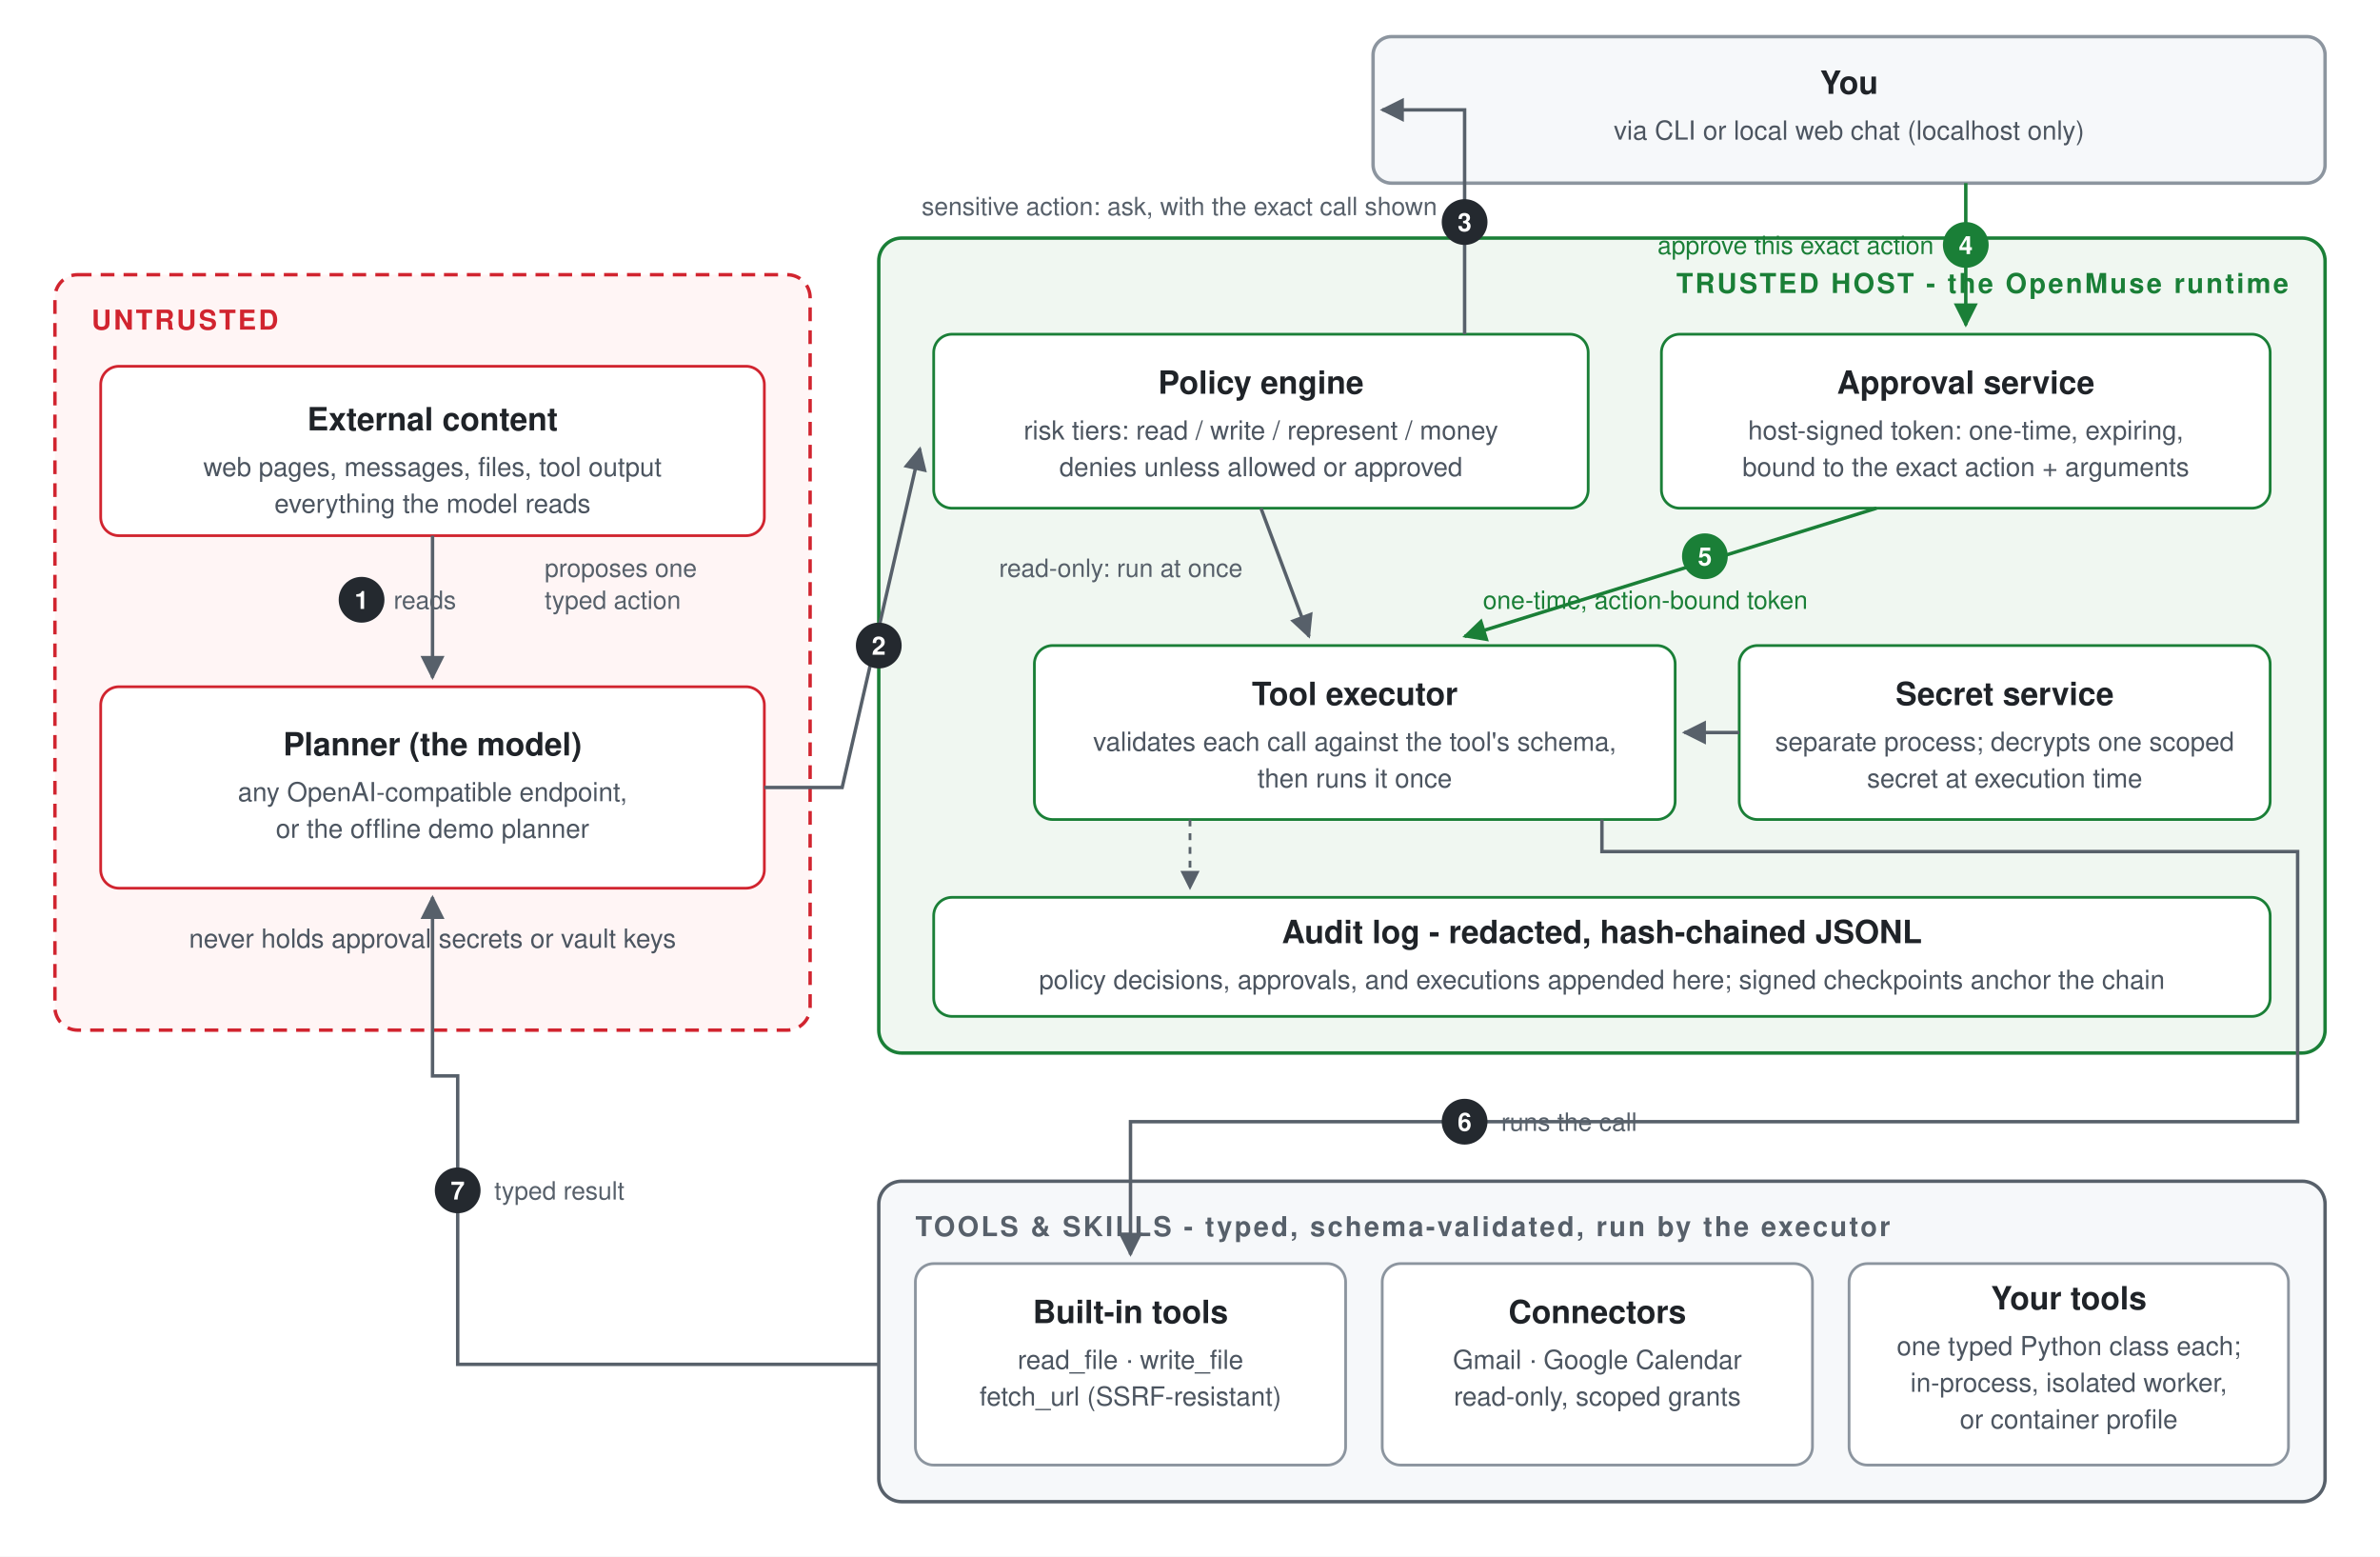
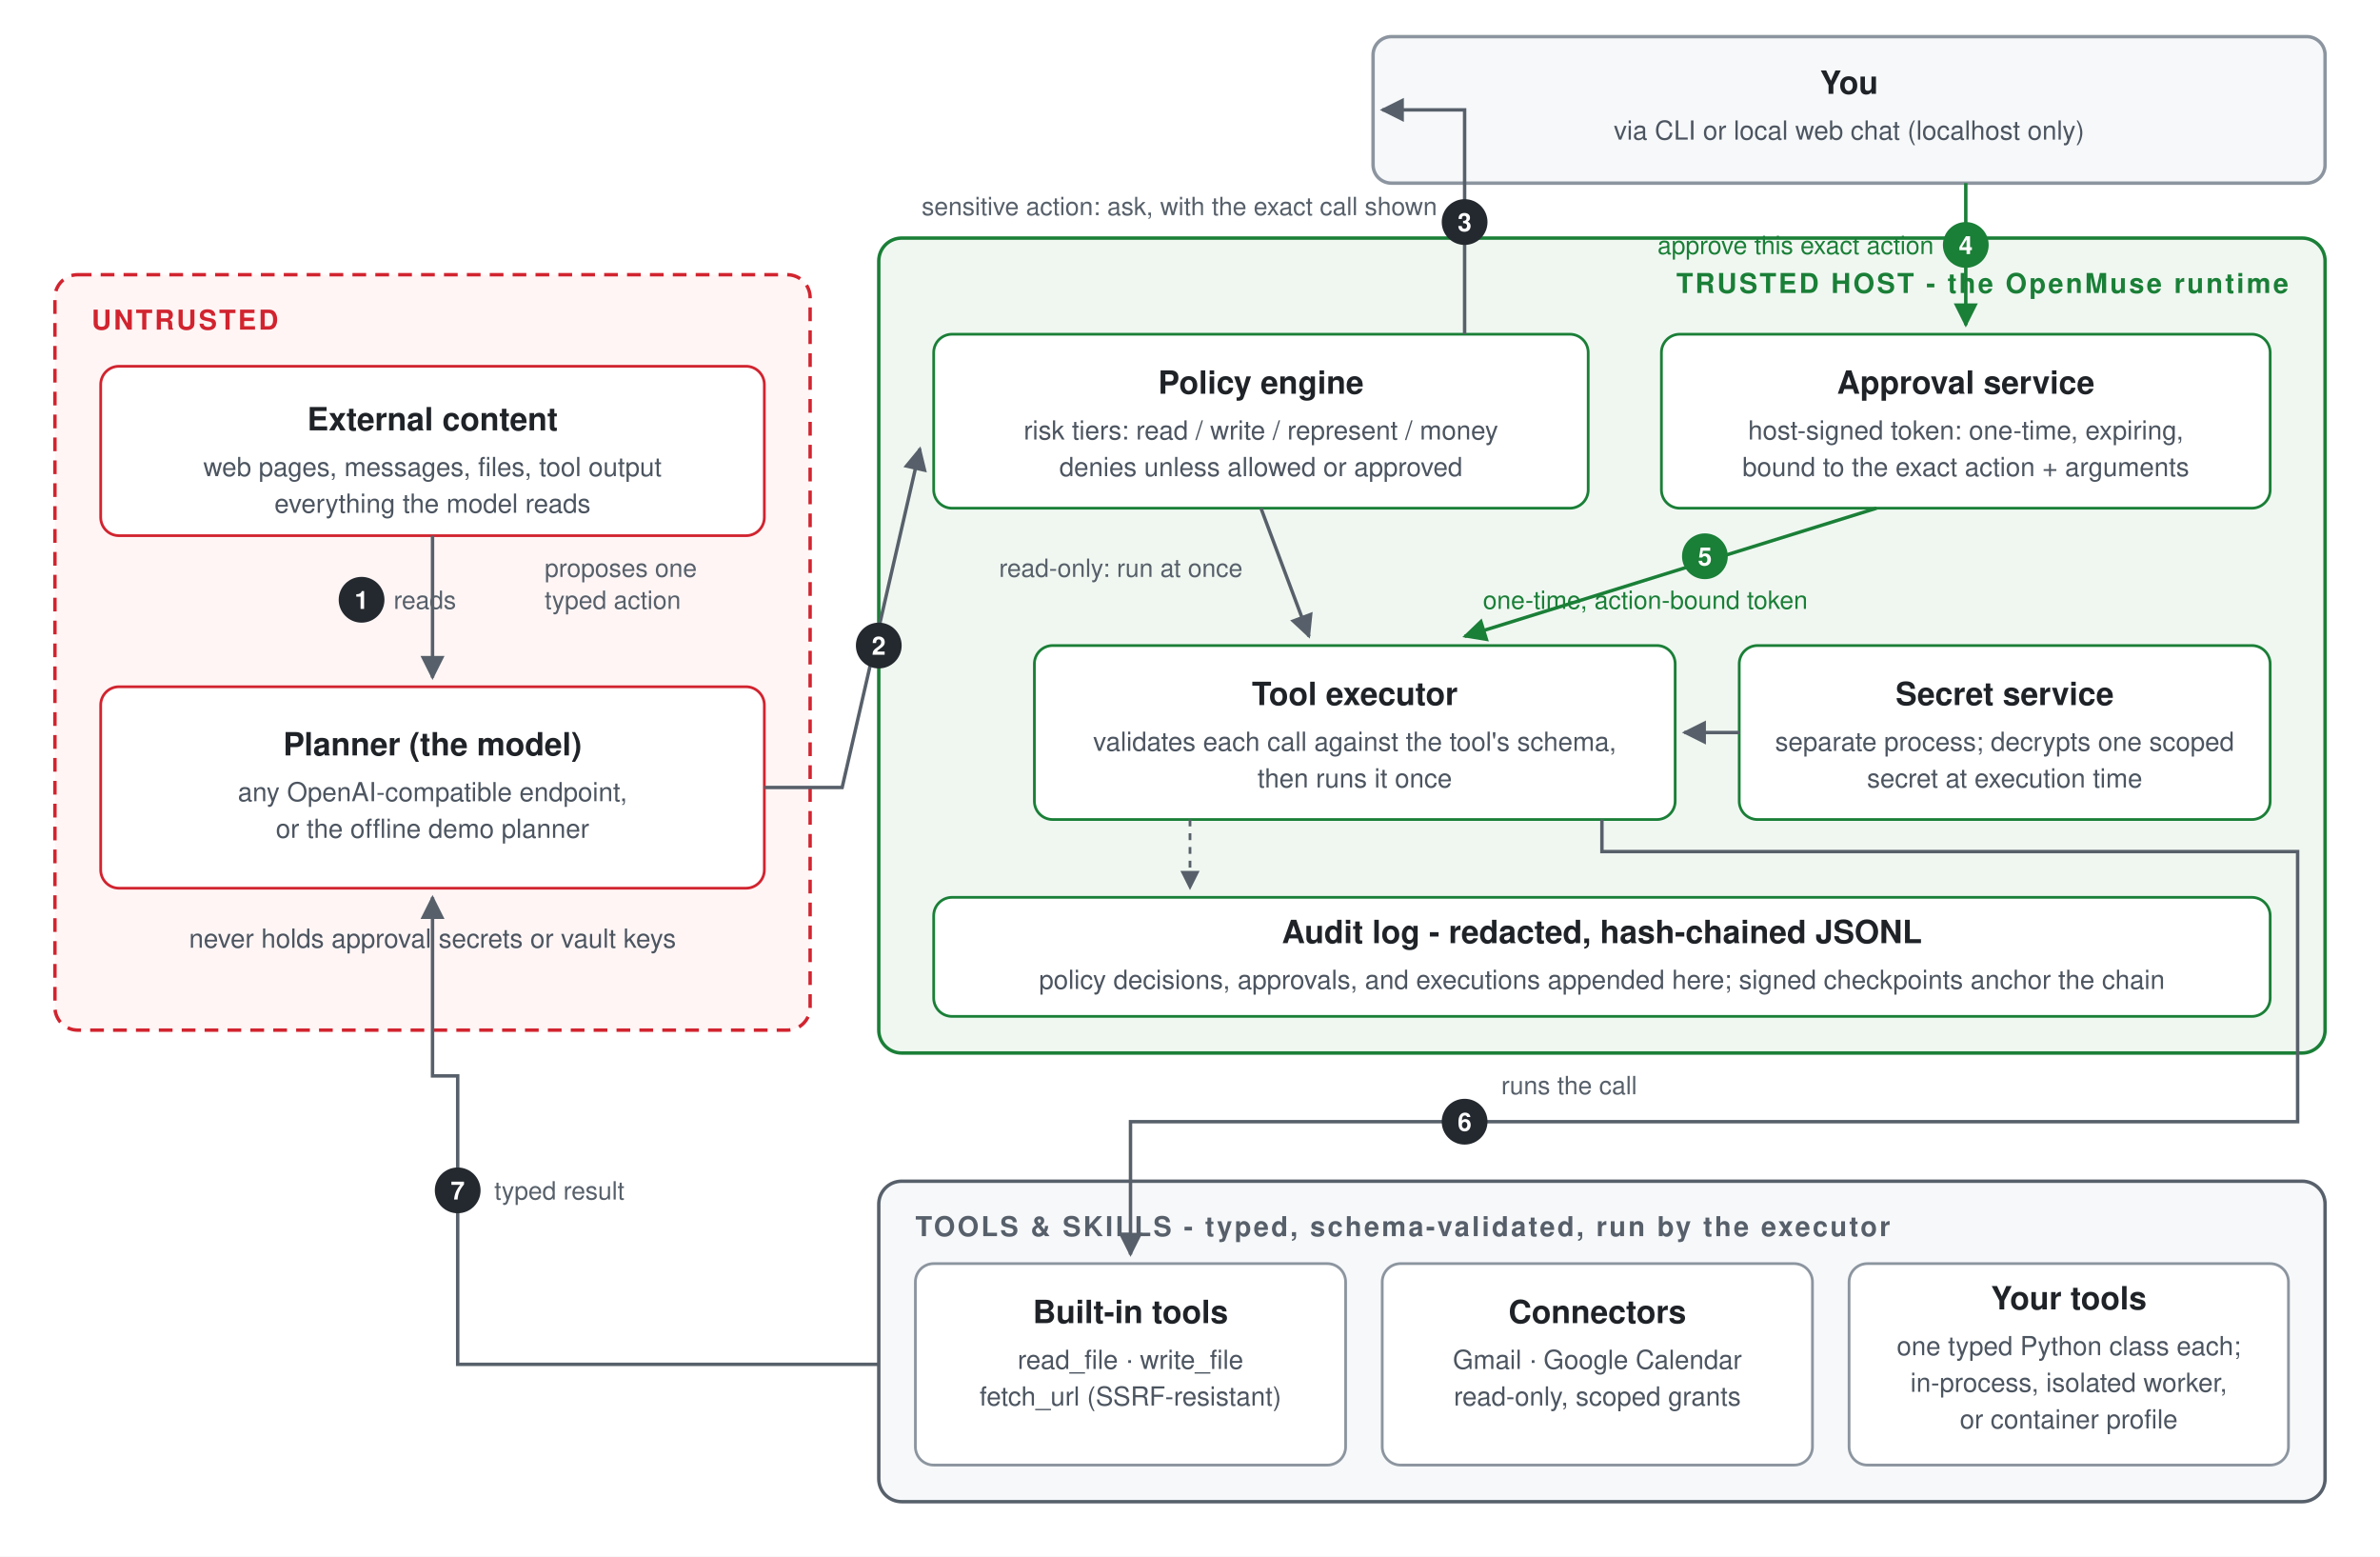
<svg xmlns="http://www.w3.org/2000/svg" width="1040" height="680" viewBox="0 0 1040 680" font-family="-apple-system, 'Segoe UI', Helvetica, Arial, sans-serif">
  <defs>
    <marker id="arrow" viewBox="0 0 10 10" refX="9" refY="5" markerWidth="7" markerHeight="7" orient="auto-start-reverse">
      <path d="M 0 0 L 10 5 L 0 10 z" fill="#57606a" />
    </marker>
    <marker id="arrowGreen" viewBox="0 0 10 10" refX="9" refY="5" markerWidth="7" markerHeight="7" orient="auto-start-reverse">
      <path d="M 0 0 L 10 5 L 0 10 z" fill="#1a7f37" />
    </marker>
  </defs>
  <style>
    .zone-label { font-size: 12px; font-weight: 700; letter-spacing: 1px; }
    .box-title { font-size: 14px; font-weight: 700; fill: #1f2328; }
    .box-sub { font-size: 11.5px; fill: #4c5560; }
    .edge { font-size: 11px; fill: #57606a; }
    .edgeg { font-size: 11px; fill: #1a7f37; }
    .num { font-size: 11px; font-weight: 700; fill: #ffffff; }
  </style>
  <rect x="0" y="0" width="1040" height="680" fill="#ffffff" />
  <rect x="600" y="16" width="416" height="64" rx="8" fill="#f6f8fa" stroke="#8c959f" stroke-width="1.5" />
  <text x="808" y="41" text-anchor="middle" class="box-title">You</text>
  <text x="808" y="61" text-anchor="middle" class="box-sub">via CLI or local web chat (localhost only)</text>
  <rect x="24" y="120" width="330" height="330" rx="10" fill="#fff5f5" stroke="#d1242f" stroke-width="1.5" stroke-dasharray="6 4" />
  <text x="40" y="144" class="zone-label" fill="#d1242f">UNTRUSTED</text>
  <rect x="44" y="160" width="290" height="74" rx="8" fill="#ffffff" stroke="#d1242f" stroke-width="1.2" />
  <text x="189" y="188" text-anchor="middle" class="box-title">External content</text>
  <text x="189" y="208" text-anchor="middle" class="box-sub">web pages, messages, files, tool output</text>
  <text x="189" y="224" text-anchor="middle" class="box-sub">everything the model reads</text>
  <rect x="44" y="300" width="290" height="88" rx="8" fill="#ffffff" stroke="#d1242f" stroke-width="1.2" />
  <text x="189" y="330" text-anchor="middle" class="box-title">Planner (the model)</text>
  <text x="189" y="350" text-anchor="middle" class="box-sub">any OpenAI-compatible endpoint,</text>
  <text x="189" y="366" text-anchor="middle" class="box-sub">or the offline demo planner</text>
  <text x="189" y="414" text-anchor="middle" class="box-sub">never holds approval secrets or vault keys</text>
  <rect x="384" y="104" width="632" height="356" rx="10" fill="#f0f7f1" stroke="#1a7f37" stroke-width="1.5" />
  <text x="1000" y="128" text-anchor="end" class="zone-label" fill="#1a7f37">TRUSTED HOST - the OpenMuse runtime</text>
  <rect x="408" y="146" width="286" height="76" rx="8" fill="#ffffff" stroke="#1a7f37" stroke-width="1.2" />
  <text x="551" y="172" text-anchor="middle" class="box-title">Policy engine</text>
  <text x="551" y="192" text-anchor="middle" class="box-sub">risk tiers: read / write / represent / money</text>
  <text x="551" y="208" text-anchor="middle" class="box-sub">denies unless allowed or approved</text>
  <rect x="726" y="146" width="266" height="76" rx="8" fill="#ffffff" stroke="#1a7f37" stroke-width="1.2" />
  <text x="859" y="172" text-anchor="middle" class="box-title">Approval service</text>
  <text x="859" y="192" text-anchor="middle" class="box-sub">host-signed token: one-time, expiring,</text>
  <text x="859" y="208" text-anchor="middle" class="box-sub">bound to the exact action + arguments</text>
  <rect x="452" y="282" width="280" height="76" rx="8" fill="#ffffff" stroke="#1a7f37" stroke-width="1.2" />
  <text x="592" y="308" text-anchor="middle" class="box-title">Tool executor</text>
  <text x="592" y="328" text-anchor="middle" class="box-sub">validates each call against the tool's schema,</text>
  <text x="592" y="344" text-anchor="middle" class="box-sub">then runs it once</text>
  <rect x="760" y="282" width="232" height="76" rx="8" fill="#ffffff" stroke="#1a7f37" stroke-width="1.2" />
  <text x="876" y="308" text-anchor="middle" class="box-title">Secret service</text>
  <text x="876" y="328" text-anchor="middle" class="box-sub">separate process; decrypts one scoped</text>
  <text x="876" y="344" text-anchor="middle" class="box-sub">secret at execution time</text>
  <rect x="408" y="392" width="584" height="52" rx="8" fill="#ffffff" stroke="#1a7f37" stroke-width="1.2" />
  <text x="700" y="412" text-anchor="middle" class="box-title">Audit log - redacted, hash-chained JSONL</text>
  <text x="700" y="432" text-anchor="middle" class="box-sub">policy decisions, approvals, and executions appended here; signed checkpoints anchor the chain</text>
  <rect x="384" y="516" width="632" height="140" rx="10" fill="#f6f8fa" stroke="#57606a" stroke-width="1.5" />
  <text x="400" y="540" class="zone-label" fill="#57606a">TOOLS &amp; SKILLS - typed, schema-validated, run by the executor</text>
  <rect x="400" y="552" width="188" height="88" rx="8" fill="#ffffff" stroke="#8c959f" stroke-width="1.2" />
  <text x="494" y="578" text-anchor="middle" class="box-title">Built-in tools</text>
  <text x="494" y="598" text-anchor="middle" class="box-sub">read_file · write_file</text>
  <text x="494" y="614" text-anchor="middle" class="box-sub">fetch_url (SSRF-resistant)</text>
  <rect x="604" y="552" width="188" height="88" rx="8" fill="#ffffff" stroke="#8c959f" stroke-width="1.2" />
  <text x="698" y="578" text-anchor="middle" class="box-title">Connectors</text>
  <text x="698" y="598" text-anchor="middle" class="box-sub">Gmail · Google Calendar</text>
  <text x="698" y="614" text-anchor="middle" class="box-sub">read-only, scoped grants</text>
  <rect x="808" y="552" width="192" height="88" rx="8" fill="#ffffff" stroke="#8c959f" stroke-width="1.2" />
  <text x="904" y="572" text-anchor="middle" class="box-title">Your tools</text>
  <text x="904" y="592" text-anchor="middle" class="box-sub">one typed Python class each;</text>
  <text x="904" y="608" text-anchor="middle" class="box-sub">in-process, isolated worker,</text>
  <text x="904" y="624" text-anchor="middle" class="box-sub">or container profile</text>
  <line x1="189" y1="234" x2="189" y2="296" stroke="#57606a" stroke-width="1.5" marker-end="url(#arrow)" />
  <circle cx="158" cy="262" r="10" fill="#24292f" />
  <text x="158" y="266" text-anchor="middle" class="num">1</text>
  <text x="172" y="266" class="edge">reads</text>
  <path d="M 334 344 L 368 344 L 402 196" fill="none" stroke="#57606a" stroke-width="1.5" marker-end="url(#arrow)" />
  <circle cx="384" cy="282" r="10" fill="#24292f" />
  <text x="384" y="286" text-anchor="middle" class="num">2</text>
  <text x="238" y="252" class="edge">proposes one</text>
  <text x="238" y="266" class="edge">typed action</text>
  <path d="M 640 146 L 640 48 L 604 48" fill="none" stroke="#57606a" stroke-width="1.5" marker-end="url(#arrow)" />
  <circle cx="640" cy="97" r="10" fill="#24292f" />
  <text x="640" y="101" text-anchor="middle" class="num">3</text>
  <text x="628" y="94" text-anchor="end" class="edge">sensitive action: ask, with the exact call shown</text>
  <line x1="859" y1="80" x2="859" y2="142" stroke="#1a7f37" stroke-width="1.5" marker-end="url(#arrowGreen)" />
  <circle cx="859" cy="107" r="10" fill="#1a7f37" />
  <text x="859" y="111" text-anchor="middle" class="num">4</text>
  <text x="845" y="111" text-anchor="end" class="edgeg">approve this exact action</text>
  <line x1="820" y1="222" x2="640" y2="278" stroke="#1a7f37" stroke-width="1.5" marker-end="url(#arrowGreen)" />
  <circle cx="745" cy="243" r="10" fill="#1a7f37" />
  <text x="745" y="247" text-anchor="middle" class="num">5</text>
  <text x="648" y="266" class="edgeg">one-time, action-bound token</text>
  <line x1="551" y1="222" x2="572" y2="278" stroke="#57606a" stroke-width="1.5" marker-end="url(#arrow)" />
  <text x="543" y="252" text-anchor="end" class="edge">read-only: run at once</text>
  <line x1="760" y1="320" x2="736" y2="320" stroke="#57606a" stroke-width="1.5" marker-end="url(#arrow)" />
  <line x1="520" y1="358" x2="520" y2="388" stroke="#57606a" stroke-width="1.2" stroke-dasharray="3 3" marker-end="url(#arrow)" />
  <path d="M 700 358 L 700 372 L 1004 372 L 1004 490 L 494 490 L 494 548" fill="none" stroke="#57606a" stroke-width="1.5" marker-end="url(#arrow)" />
  <circle cx="640" cy="490" r="10" fill="#24292f" />
  <text x="640" y="494" text-anchor="middle" class="num">6</text>
-   <text x="656" y="494" class="edge">runs the call</text>
+   <text x="656" y="478" class="edge">runs the call</text>
  <path d="M 384 596 L 200 596 L 200 470 L 189 470 L 189 392" fill="none" stroke="#57606a" stroke-width="1.5" marker-end="url(#arrow)" />
  <circle cx="200" cy="520" r="10" fill="#24292f" />
  <text x="200" y="524" text-anchor="middle" class="num">7</text>
  <text x="216" y="524" class="edge">typed result</text>
</svg>
